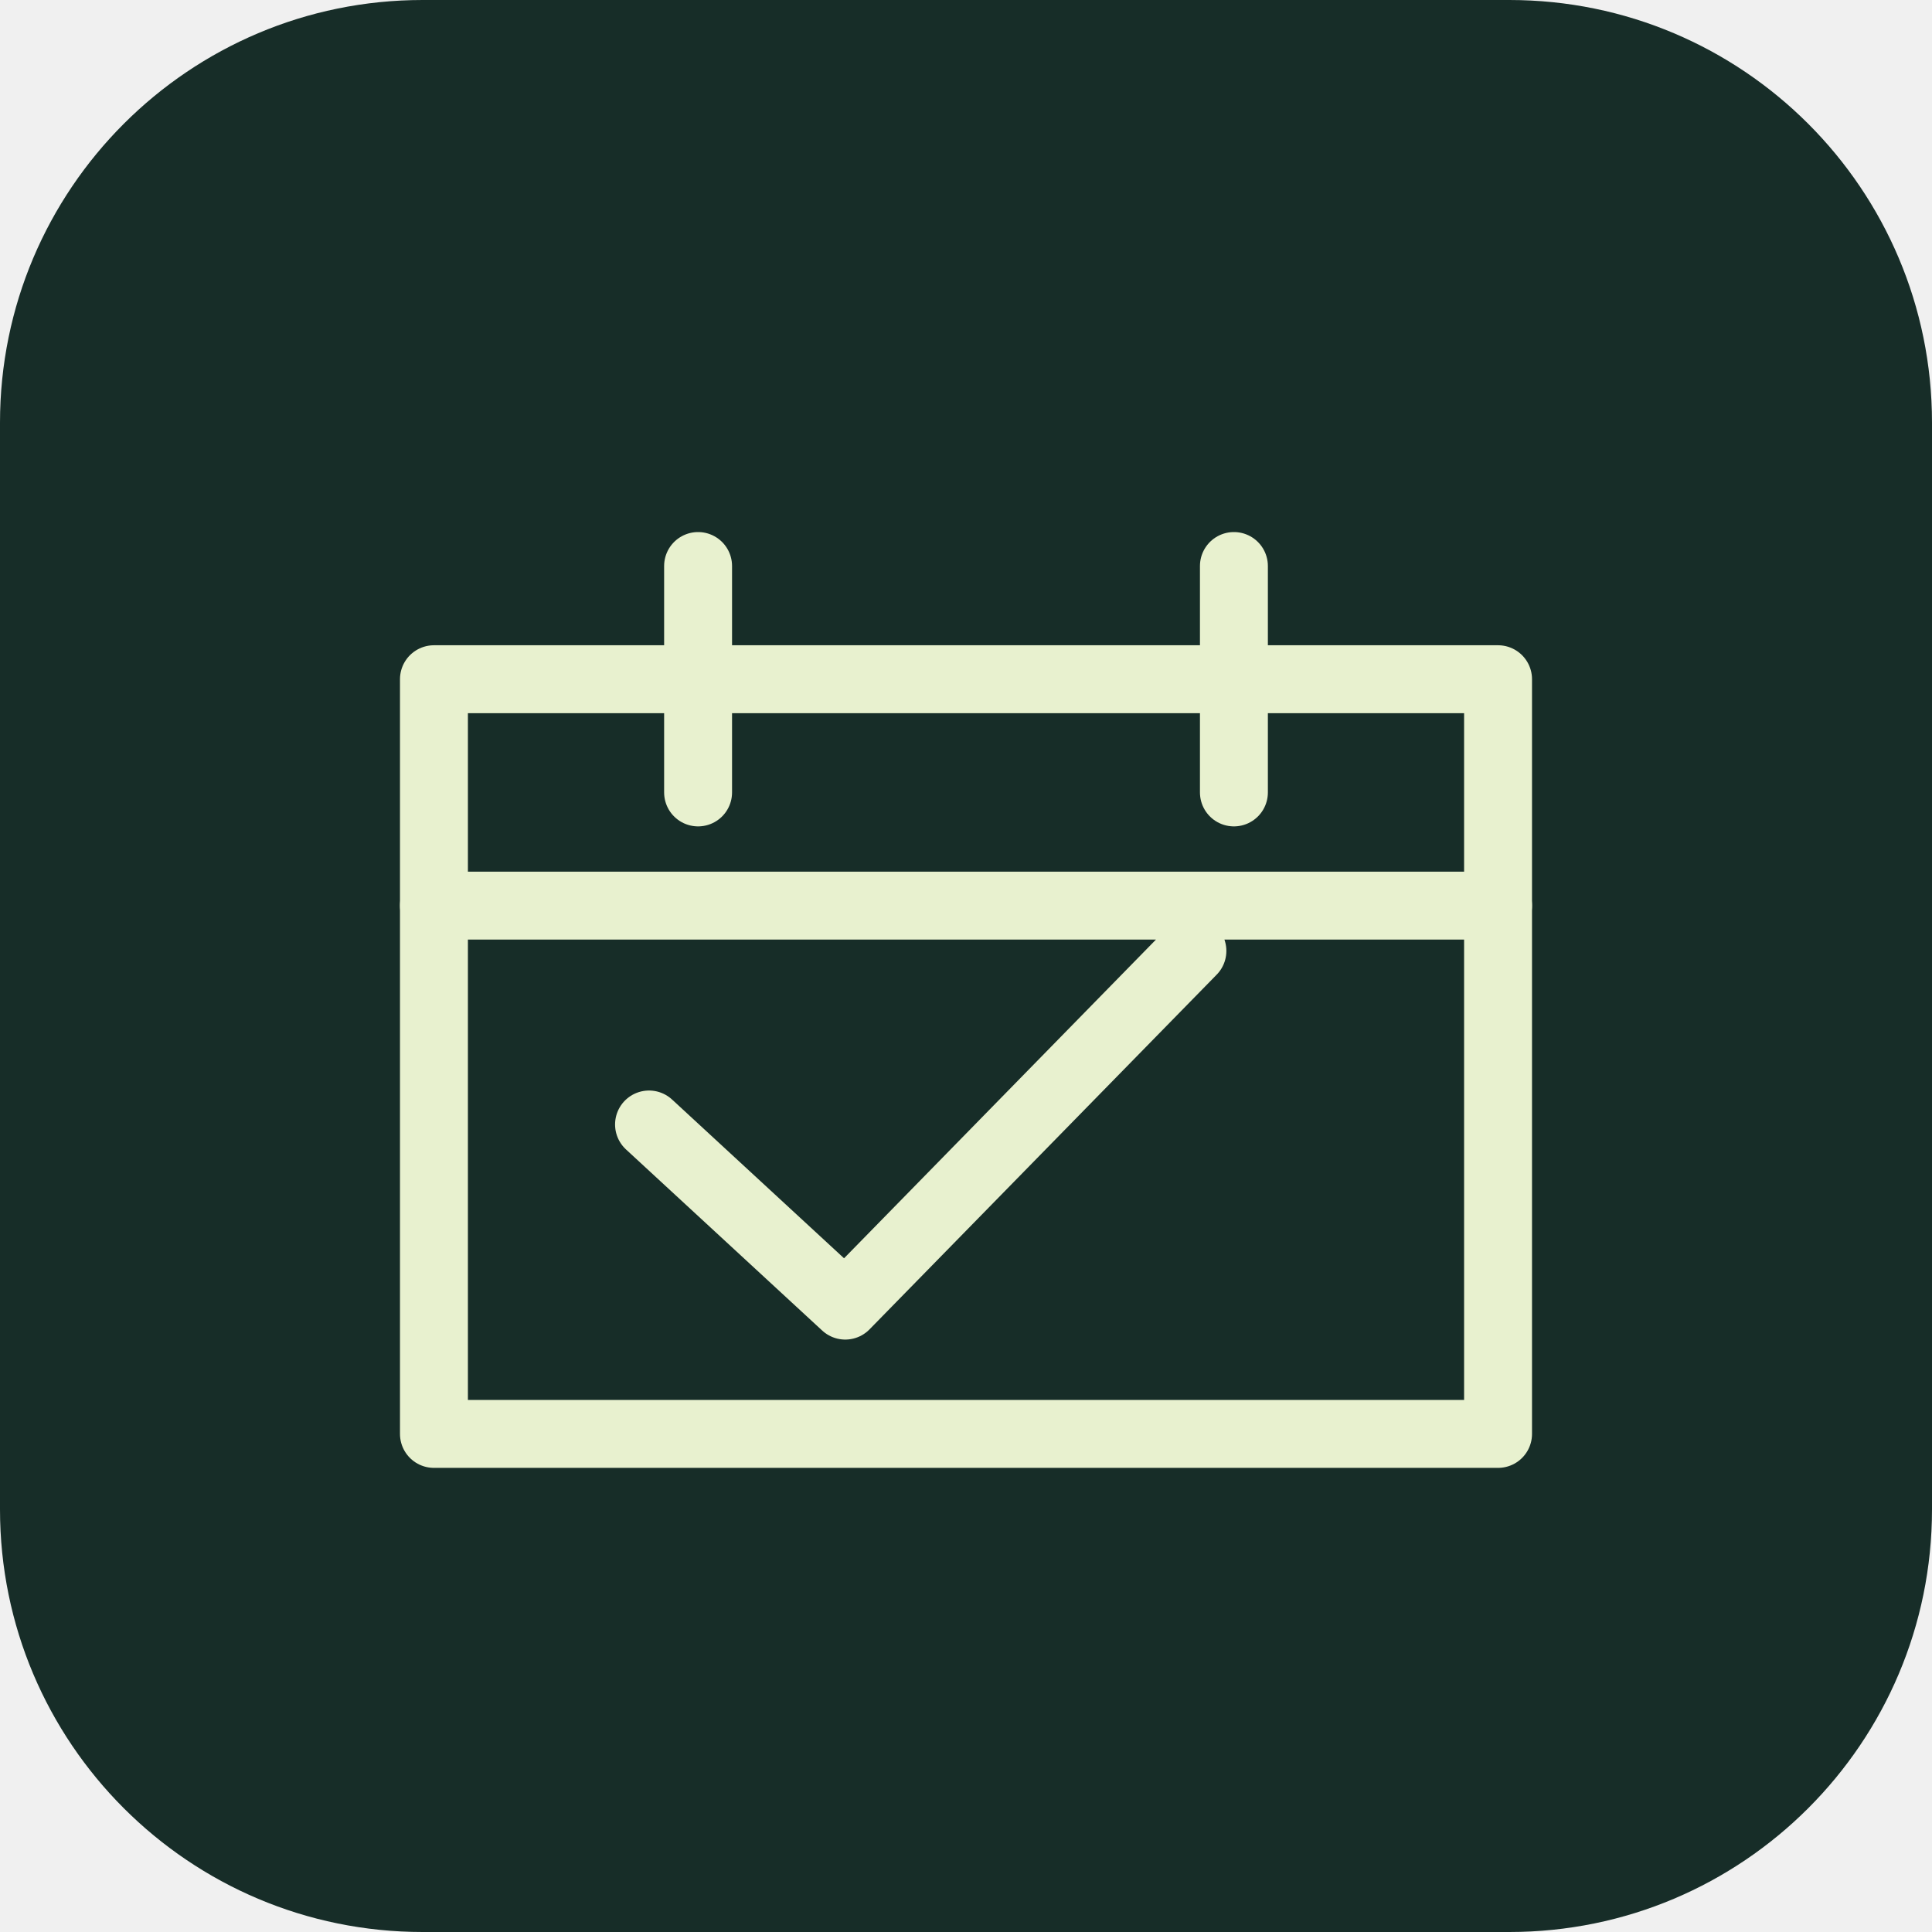
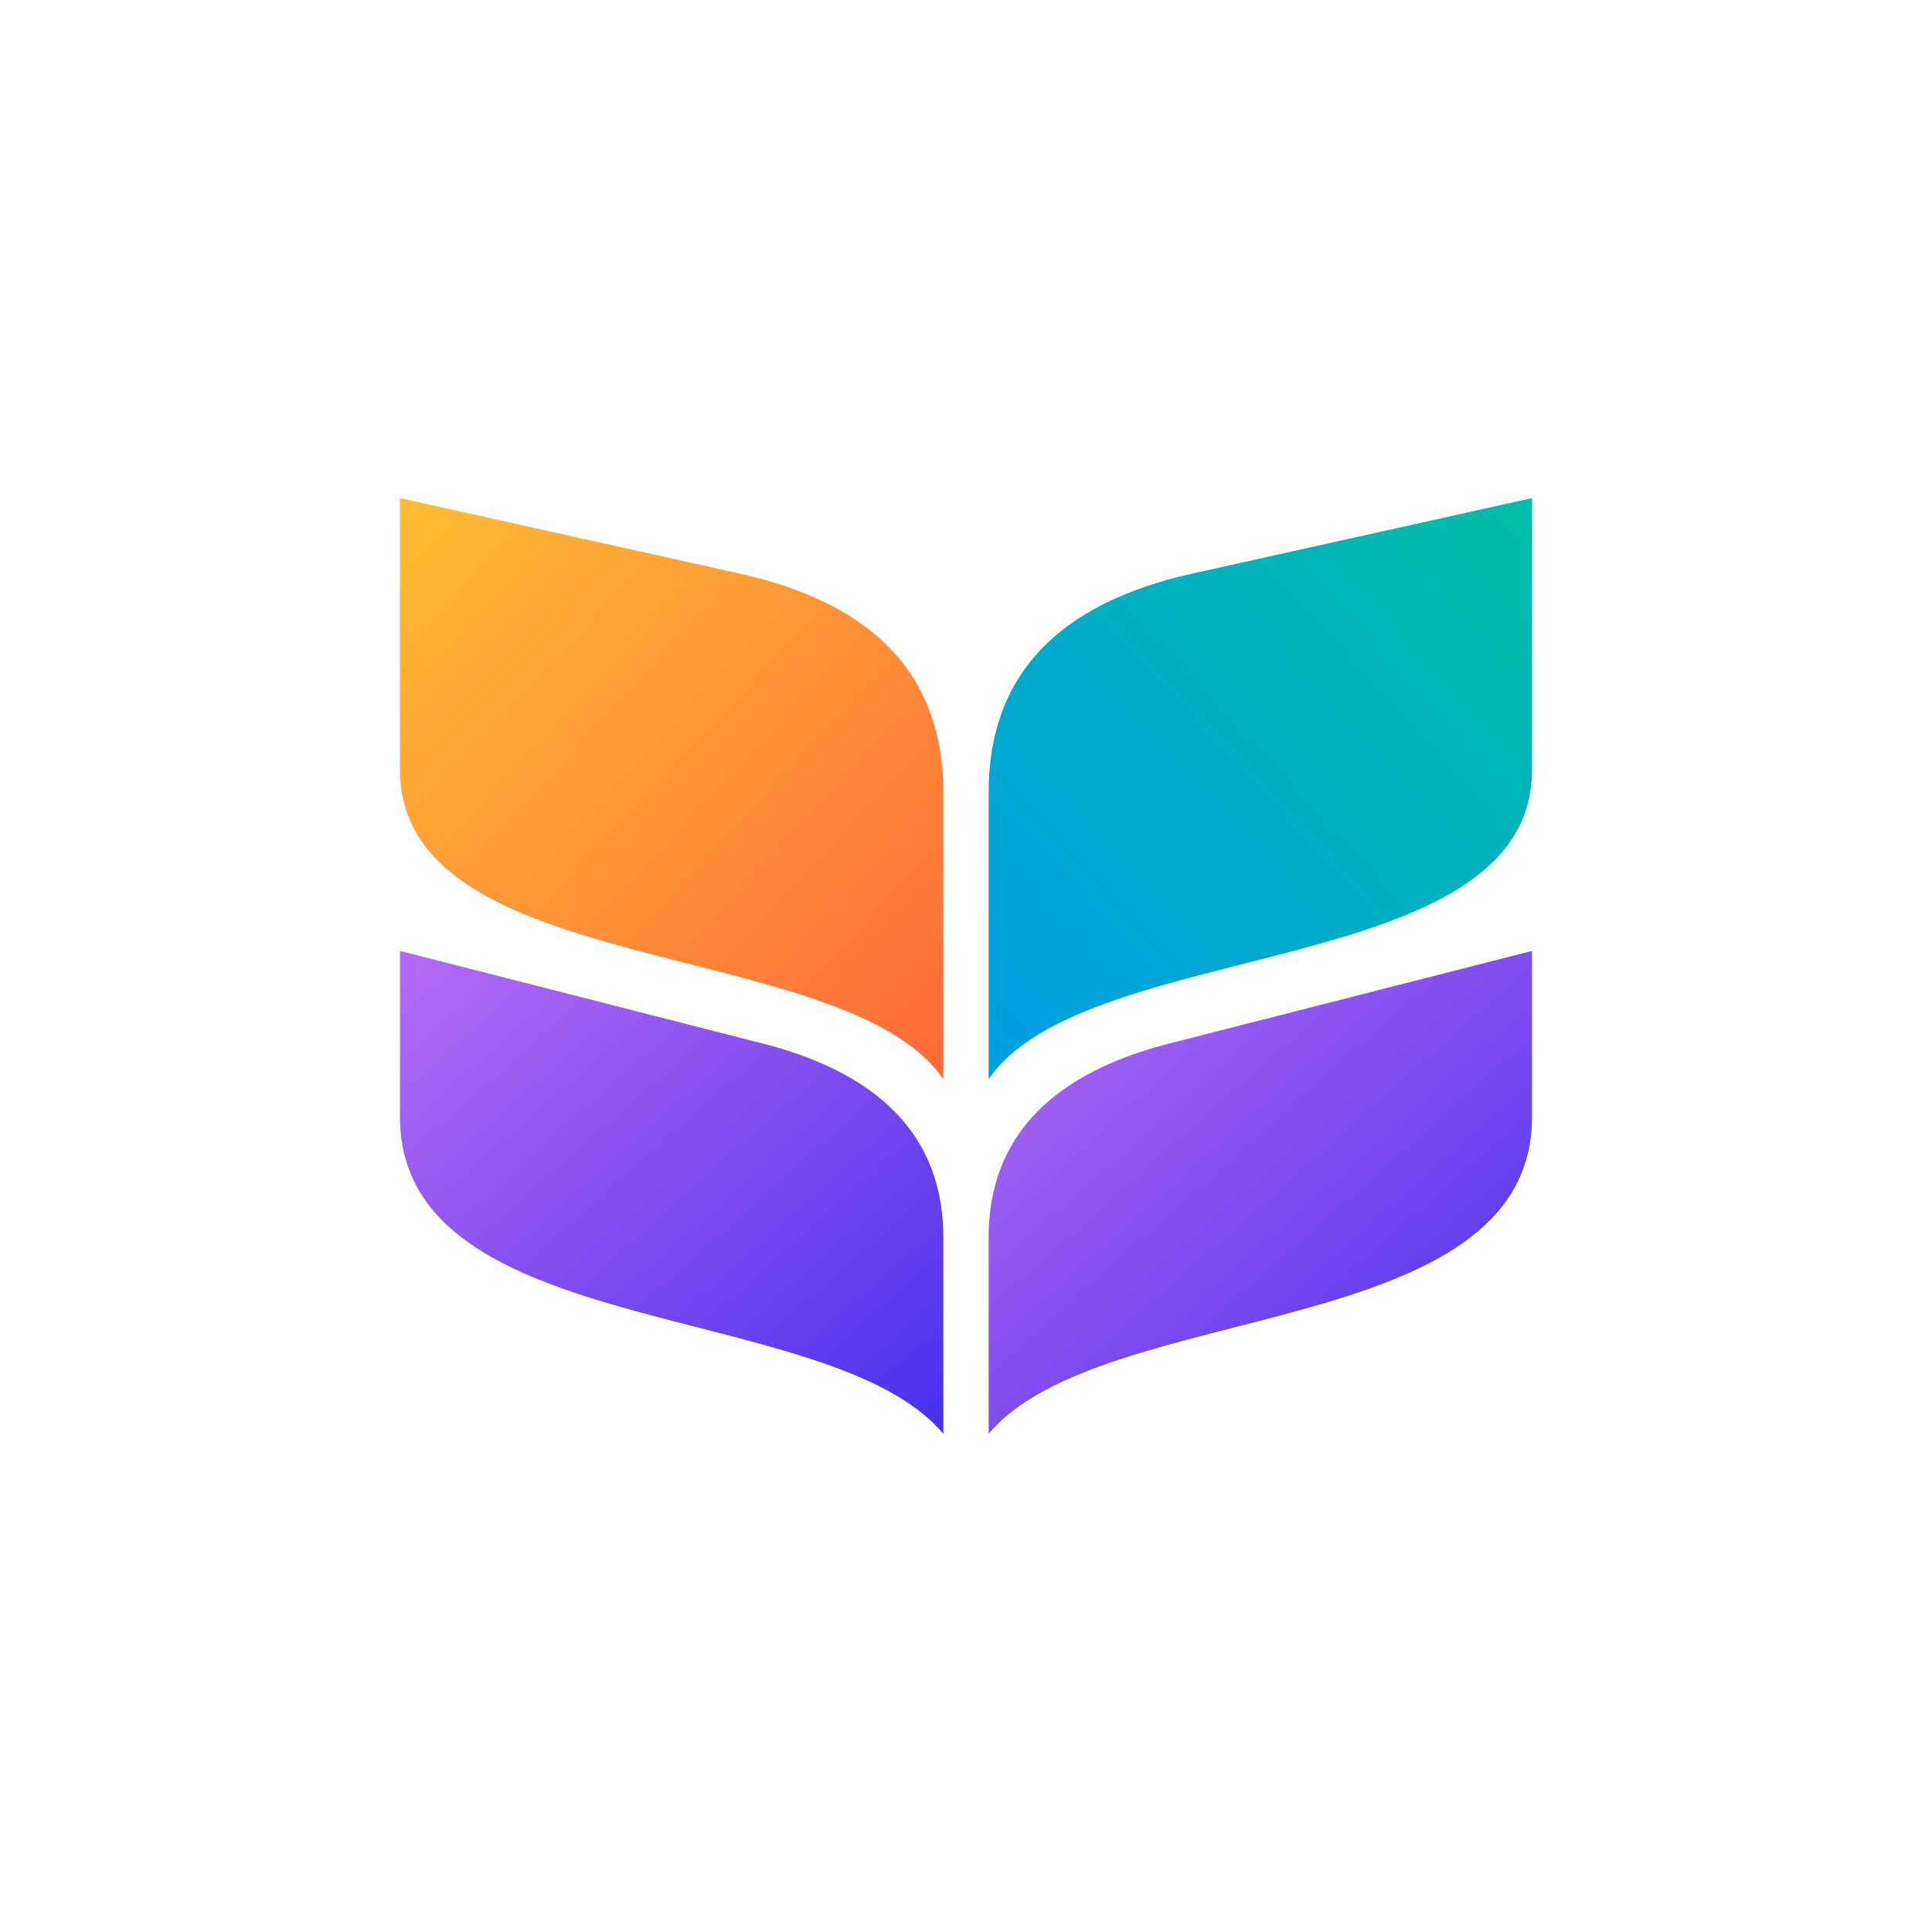
<svg xmlns="http://www.w3.org/2000/svg" width="512" height="512" viewBox="0 0 512 512">
-   <rect width="512" height="512" rx="112" fill="#172d28" />
-   <path d="M115 180h282v200H115z" fill="none" stroke="#e8f1cf" stroke-width="18" stroke-linejoin="round" />
-   <path d="M115 240h282M185 150v60m142-60v60m-155 88 52 48 92-94" fill="none" stroke="#e8f1cf" stroke-width="18" stroke-linecap="round" stroke-linejoin="round" />
+   <defs>
+     <linearGradient id="warm" x1="0" y1="0" x2="1" y2="1">
+       <stop stop-color="#ffbd32" />
+       <stop offset="1" stop-color="#ff693b" />
+     </linearGradient>
+     <linearGradient id="cool" x1="0" y1="1" x2="1" y2="0">
+       <stop stop-color="#009ee4" />
+       <stop offset="1" stop-color="#00bda6" />
+     </linearGradient>
+     <linearGradient id="purple" x1="0" y1="0" x2="1" y2="1">
+       <stop stop-color="#b56af4" />
+       <stop offset="1" stop-color="#4930ec" />
+     </linearGradient>
+   </defs>
+   <rect width="512" height="512" fill="#fff" />
+   <path fill="url(#warm)" d="M106 132 196 152Q250 164 250 210V286C224 248 106 260 106 204Z" />
+   <path fill="url(#cool)" d="M406 132 316 152Q262 164 262 210V286C288 248 406 260 406 204Z" />
+   <path fill="url(#purple)" d="M106 252 200 276Q250 288 250 328V380C220 344 106 356 106 296Z" />
+   <path fill="url(#purple)" d="M406 252 312 276Q262 288 262 328V380C292 344 406 356 406 296Z" />
</svg>
